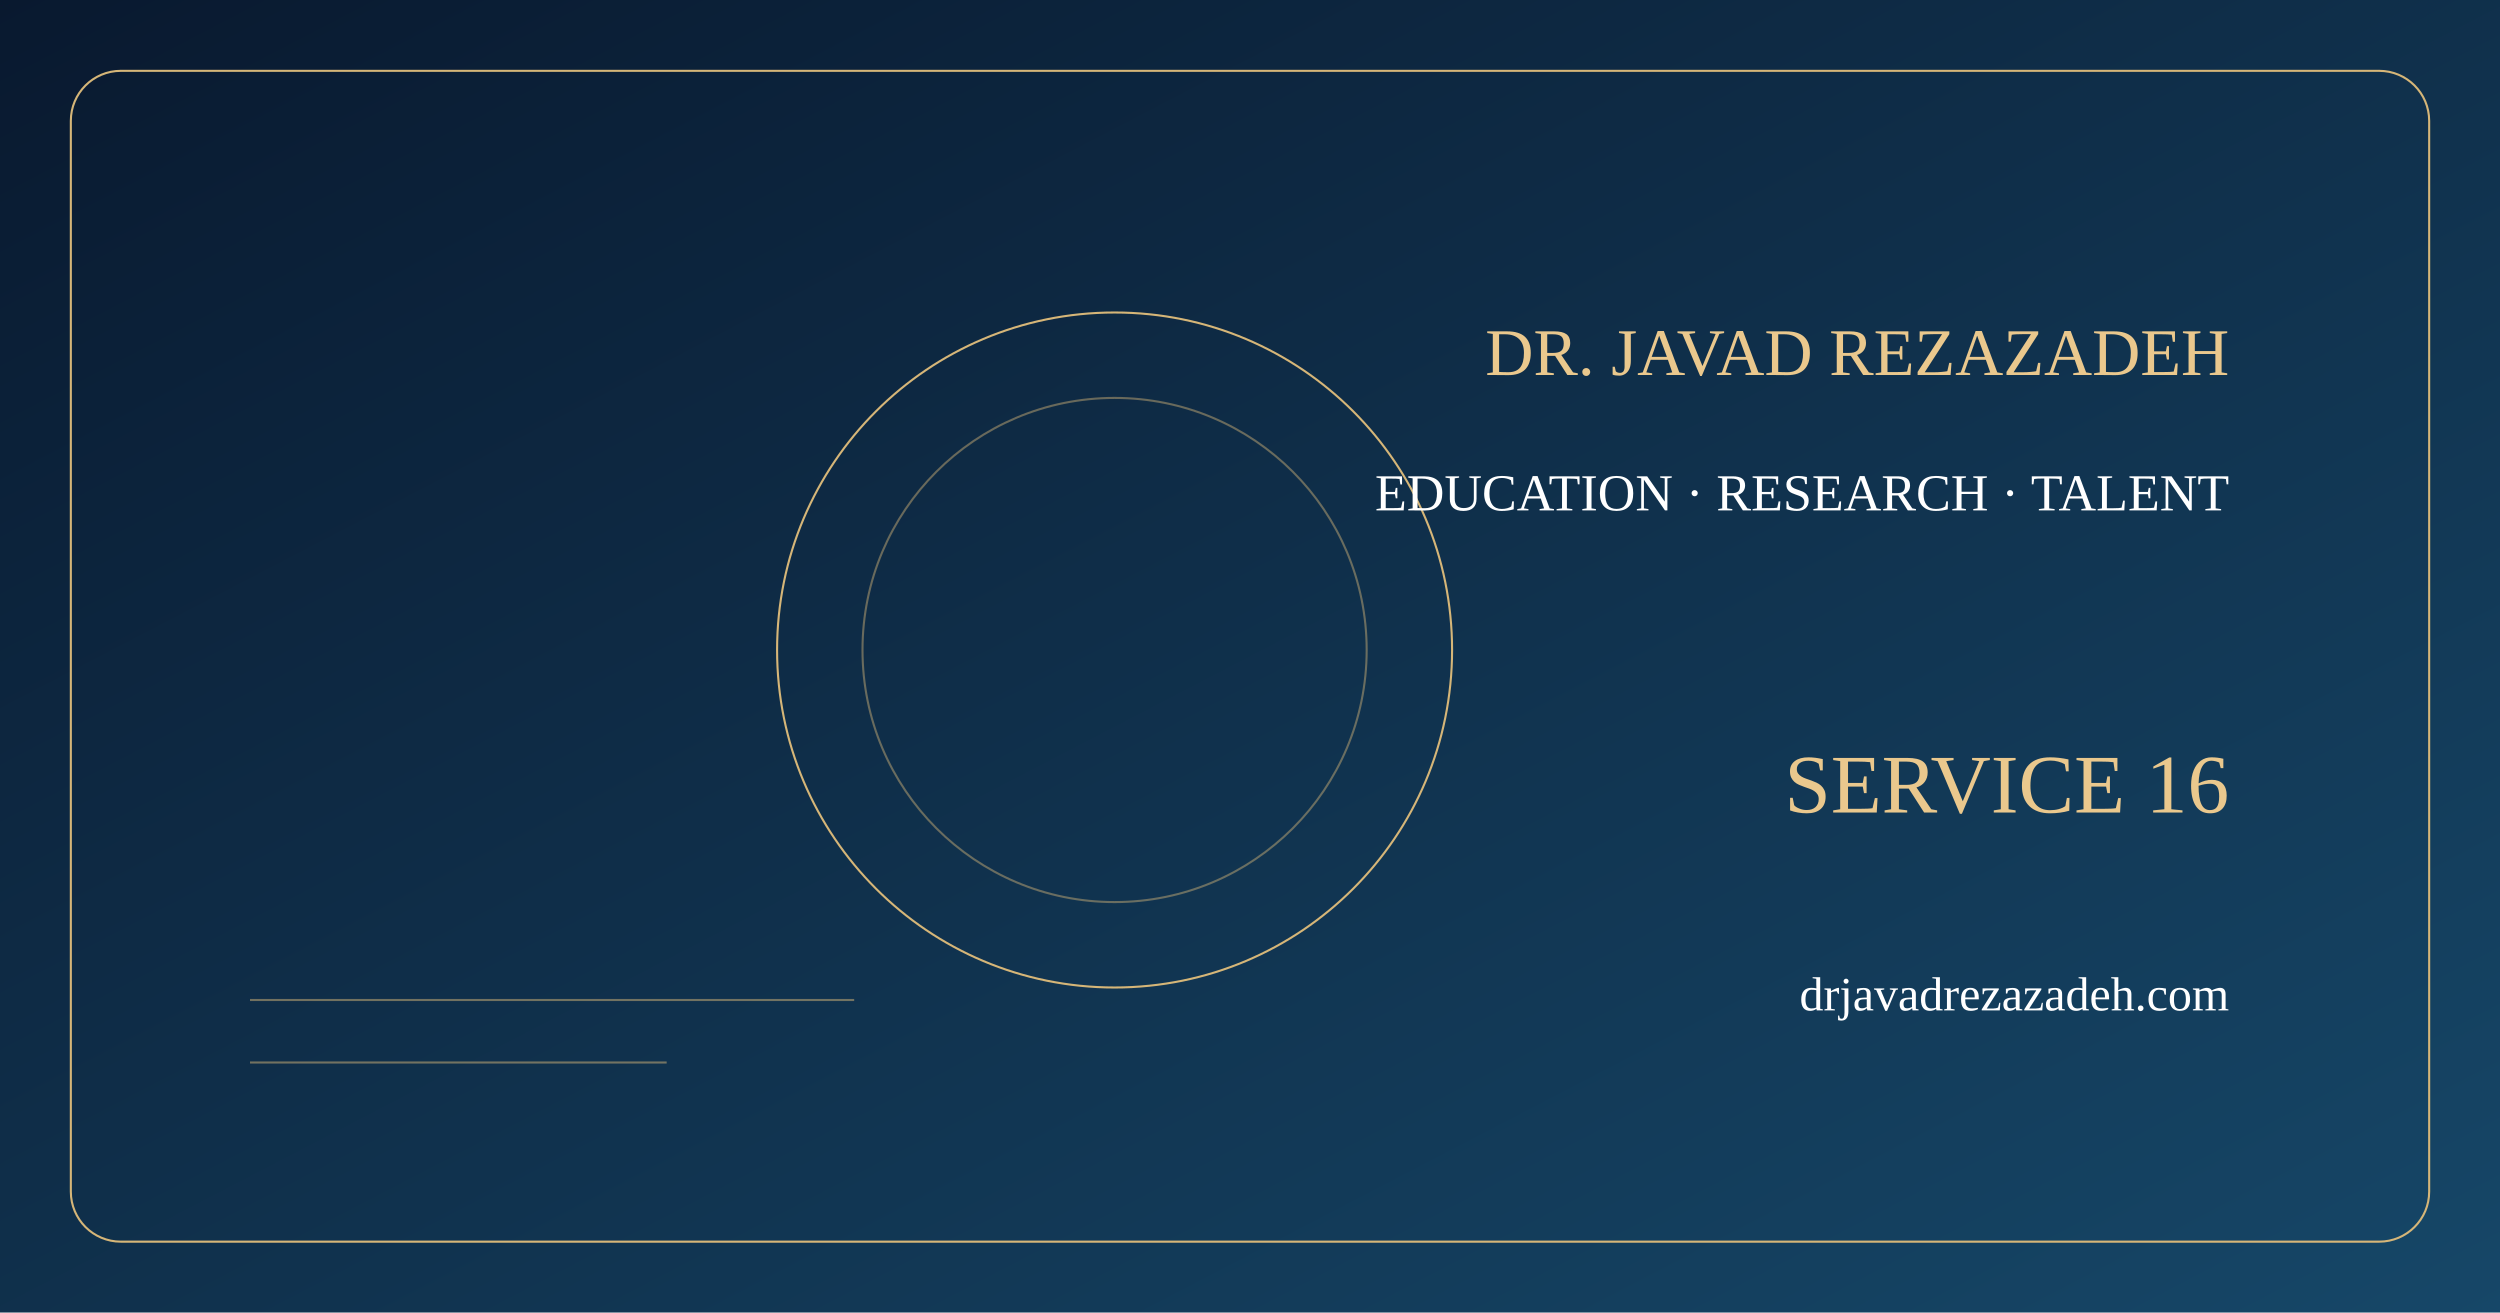
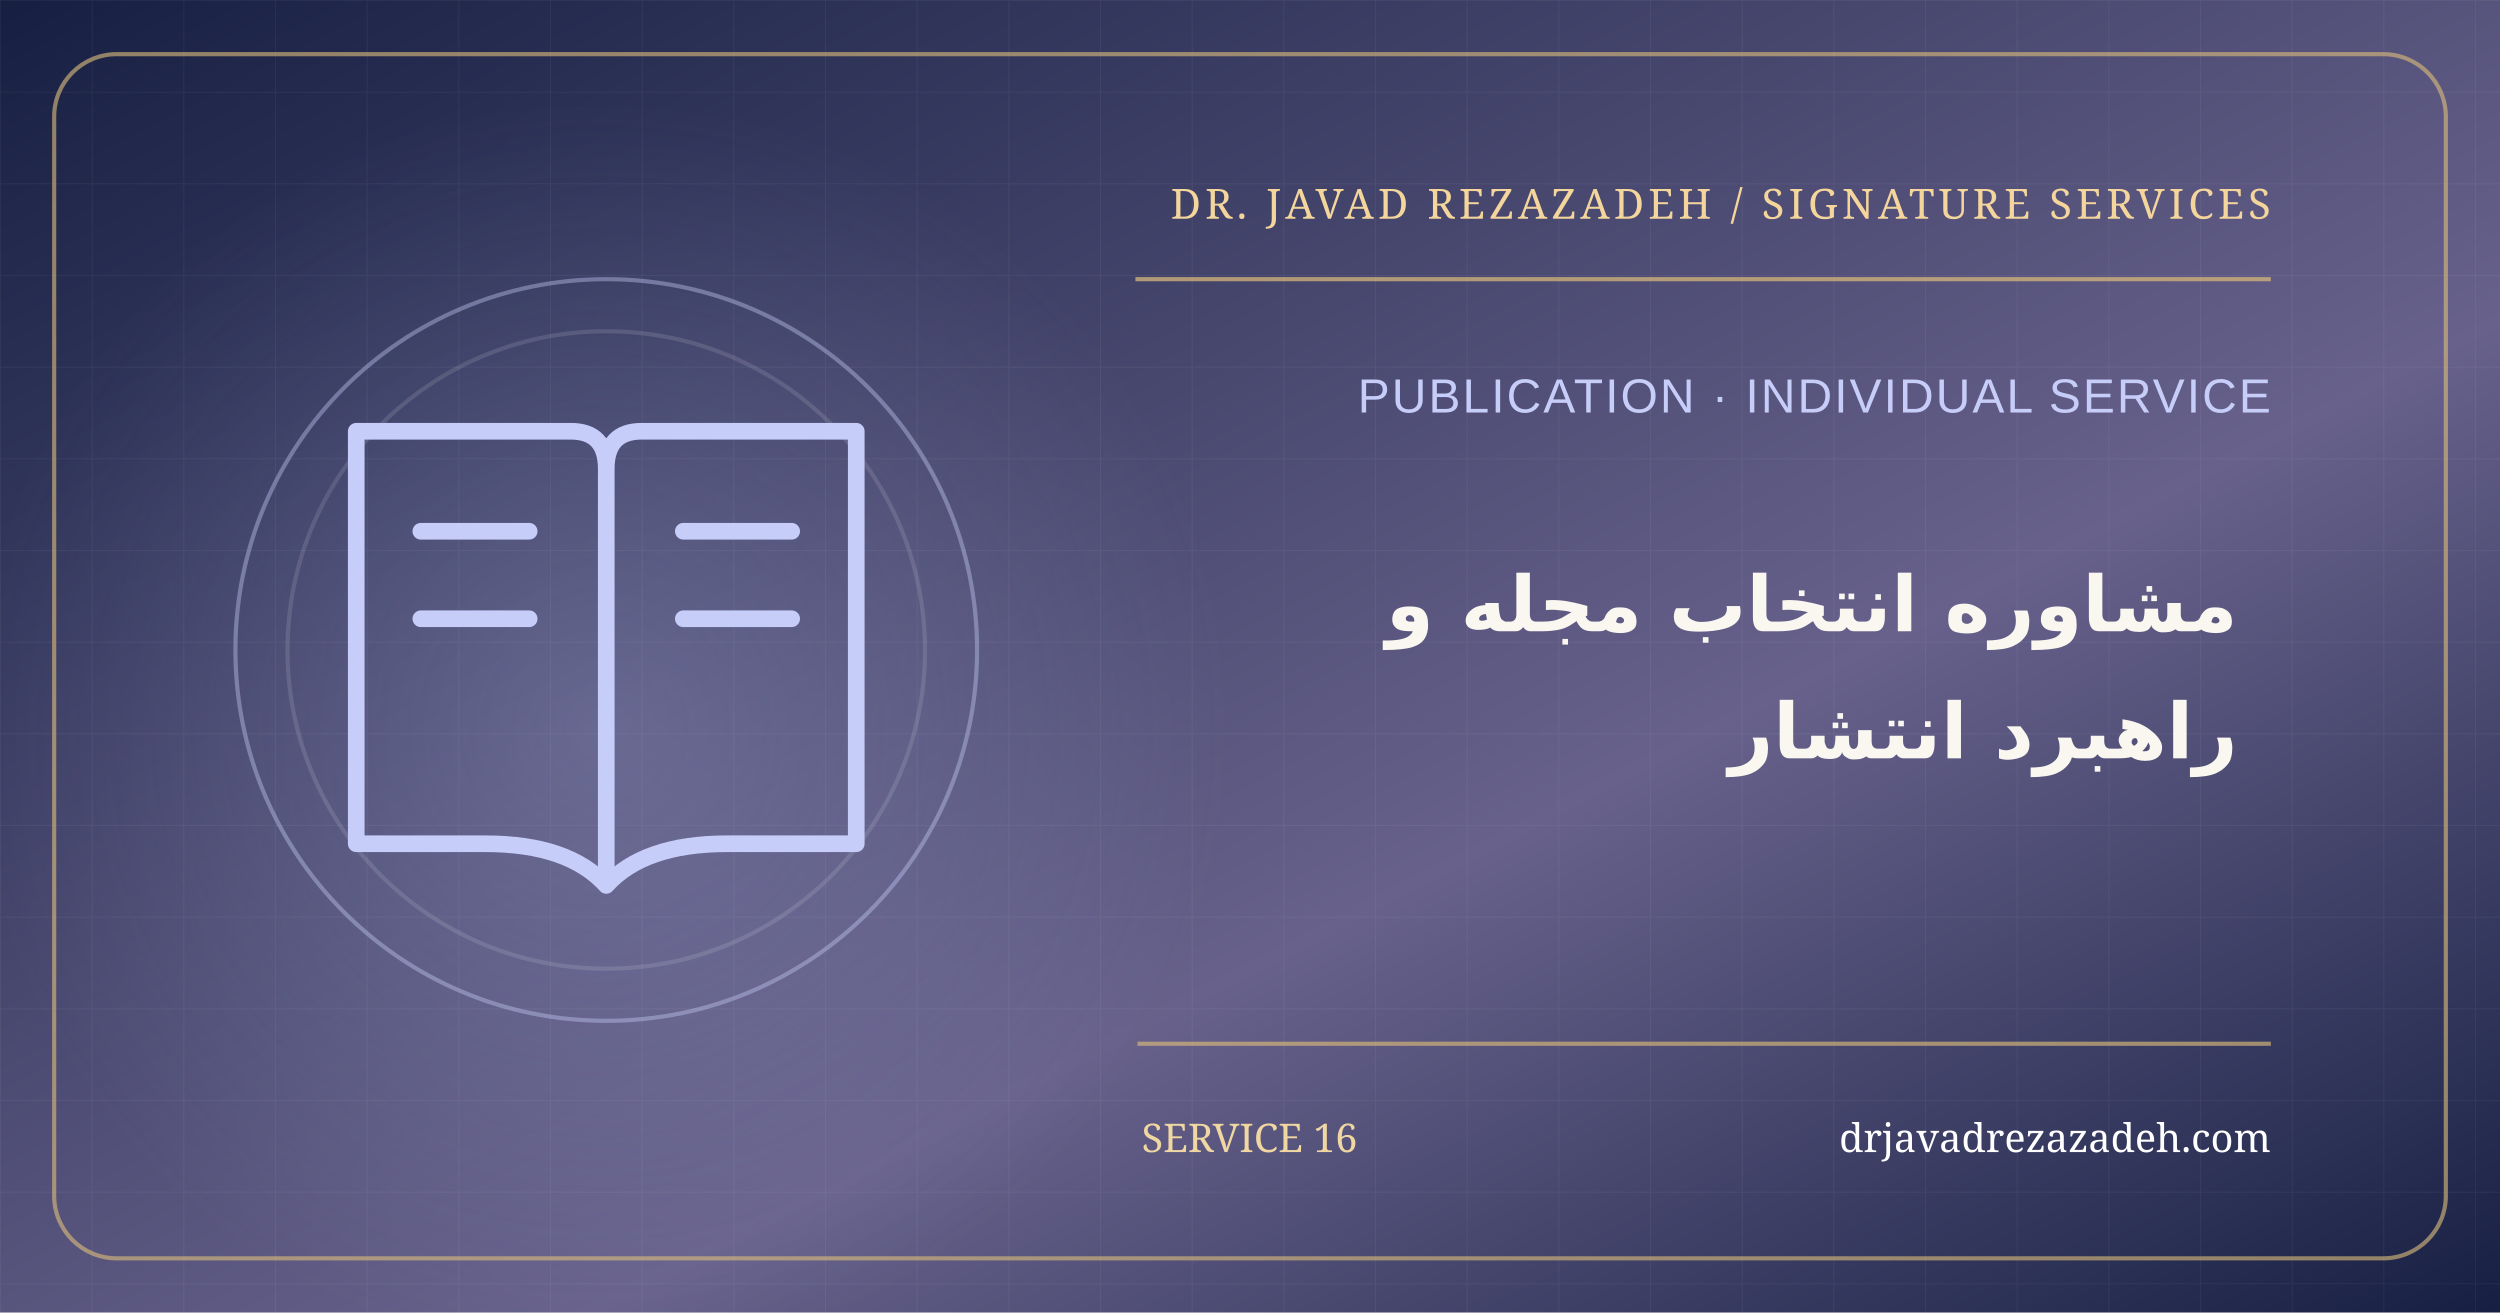
- <svg xmlns="http://www.w3.org/2000/svg" viewBox="0 0 1200 630">
+ <svg xmlns="http://www.w3.org/2000/svg" width="1200" height="630" viewBox="0 0 1200 630" role="img" aria-labelledby="title description">
  <defs>
-     <linearGradient id="a" x2="1" y2="1">
-       <stop stop-color="#09192f" />
-       <stop offset="1" stop-color="#164768" />
+     <linearGradient id="bg" x1="0" y1="0" x2="1" y2="1">
+       <stop stop-color="#161f42" />
+       <stop offset=".62" stop-color="#67618b" />
+       <stop offset="1" stop-color="#161f42" />
    </linearGradient>
+     <radialGradient id="glow">
+       <stop stop-color="#c7cdf9" stop-opacity=".24" />
+       <stop offset="1" stop-color="#c7cdf9" stop-opacity="0" />
+     </radialGradient>
+     <pattern id="mesh" width="44" height="44" patternUnits="userSpaceOnUse">
+       <path d="M44 0H0V44" fill="none" stroke="#fff" stroke-opacity=".05" />
+     </pattern>
  </defs>
-   <rect width="1200" height="630" fill="url(#a)" />
-   <g fill="none" stroke="#d6b678">
-     <rect x="34" y="34" width="1132" height="562" rx="24" />
-     <circle cx="535" cy="312" r="162" />
-     <circle cx="535" cy="312" r="121" opacity=".45" />
-     <path d="M120 480h290M120 510h200" opacity=".5" />
+   <rect width="1200" height="630" fill="url(#bg)" />
+   <rect width="1200" height="630" fill="url(#mesh)" />
+   <circle cx="288" cy="350" r="300" fill="url(#glow)" />
+   <rect x="26" y="26" width="1148" height="578" rx="30" fill="none" stroke="#dabb7b" stroke-opacity=".62" stroke-width="2" />
+   <circle cx="291" cy="312" r="178" fill="none" stroke="#c7cdf9" stroke-opacity=".4" stroke-width="2" />
+   <circle cx="291" cy="312" r="153" fill="none" stroke="#fff" stroke-opacity=".12" stroke-width="2" />
+   <g transform="translate(291 312)" stroke="#c7cdf9" fill="none" stroke-width="8" stroke-linecap="round" stroke-linejoin="round">
+     <path d="M-120-105h103q17 0 17 18v200q-18-20-58-20h-62ZM0-87q0-18 17-18h103V93H58q-40 0-58 20" />
+     <path d="M-89-57h52M37-57h52M-89-15h52M37-15h52" />
  </g>
-   <text x="1070" y="180" fill="#eac88d" font-size="32" text-anchor="end">DR. JAVAD REZAZADEH</text>
-   <text x="1070" y="245" fill="white" font-size="25" text-anchor="end">EDUCATION · RESEARCH · TALENT</text>
-   <text x="1070" y="390" fill="#eac88d" font-size="40" text-anchor="end">SERVICE 16</text>
-   <text x="1070" y="485" fill="white" font-size="23" text-anchor="end">drjavadrezazadeh.com</text>
+   <path d="M545 134h545" stroke="#dbba7a" stroke-width="2" stroke-opacity=".72" />
+   <text x="1090" y="105" fill="#f4d59b" text-anchor="end" font-family="Georgia,serif" font-size="20" letter-spacing="2">DR. JAVAD REZAZADEH  /  SIGNATURE SERVICES</text>
+   <text x="1090" y="198" fill="#c7cdf9" text-anchor="end" font-size="23" font-family="Arial,sans-serif" letter-spacing="1">PUBLICATION  ·  INDIVIDUAL SERVICE</text>
+   <text x="1074" y="303" text-anchor="start" direction="rtl" font-family="Tahoma,Arial,sans-serif" font-weight="700" font-size="37" fill="#faf7f0">مشاوره انتخاب مجله و</text>
+   <text x="1074" y="364" text-anchor="start" direction="rtl" font-family="Tahoma,Arial,sans-serif" font-weight="700" font-size="37" fill="#faf7f0">راهبرد انتشار</text>
+   <path d="M546 501h544" stroke="#dbba7a" stroke-opacity=".65" stroke-width="2" />
+   <text x="1090" y="553" text-anchor="end" fill="#ffffff" font-family="Georgia,serif" font-size="19">drjavadrezazadeh.com</text>
+   <text x="548" y="553" fill="#f0d7a2" font-size="19" font-family="Georgia,serif">SERVICE 16</text>
</svg>
